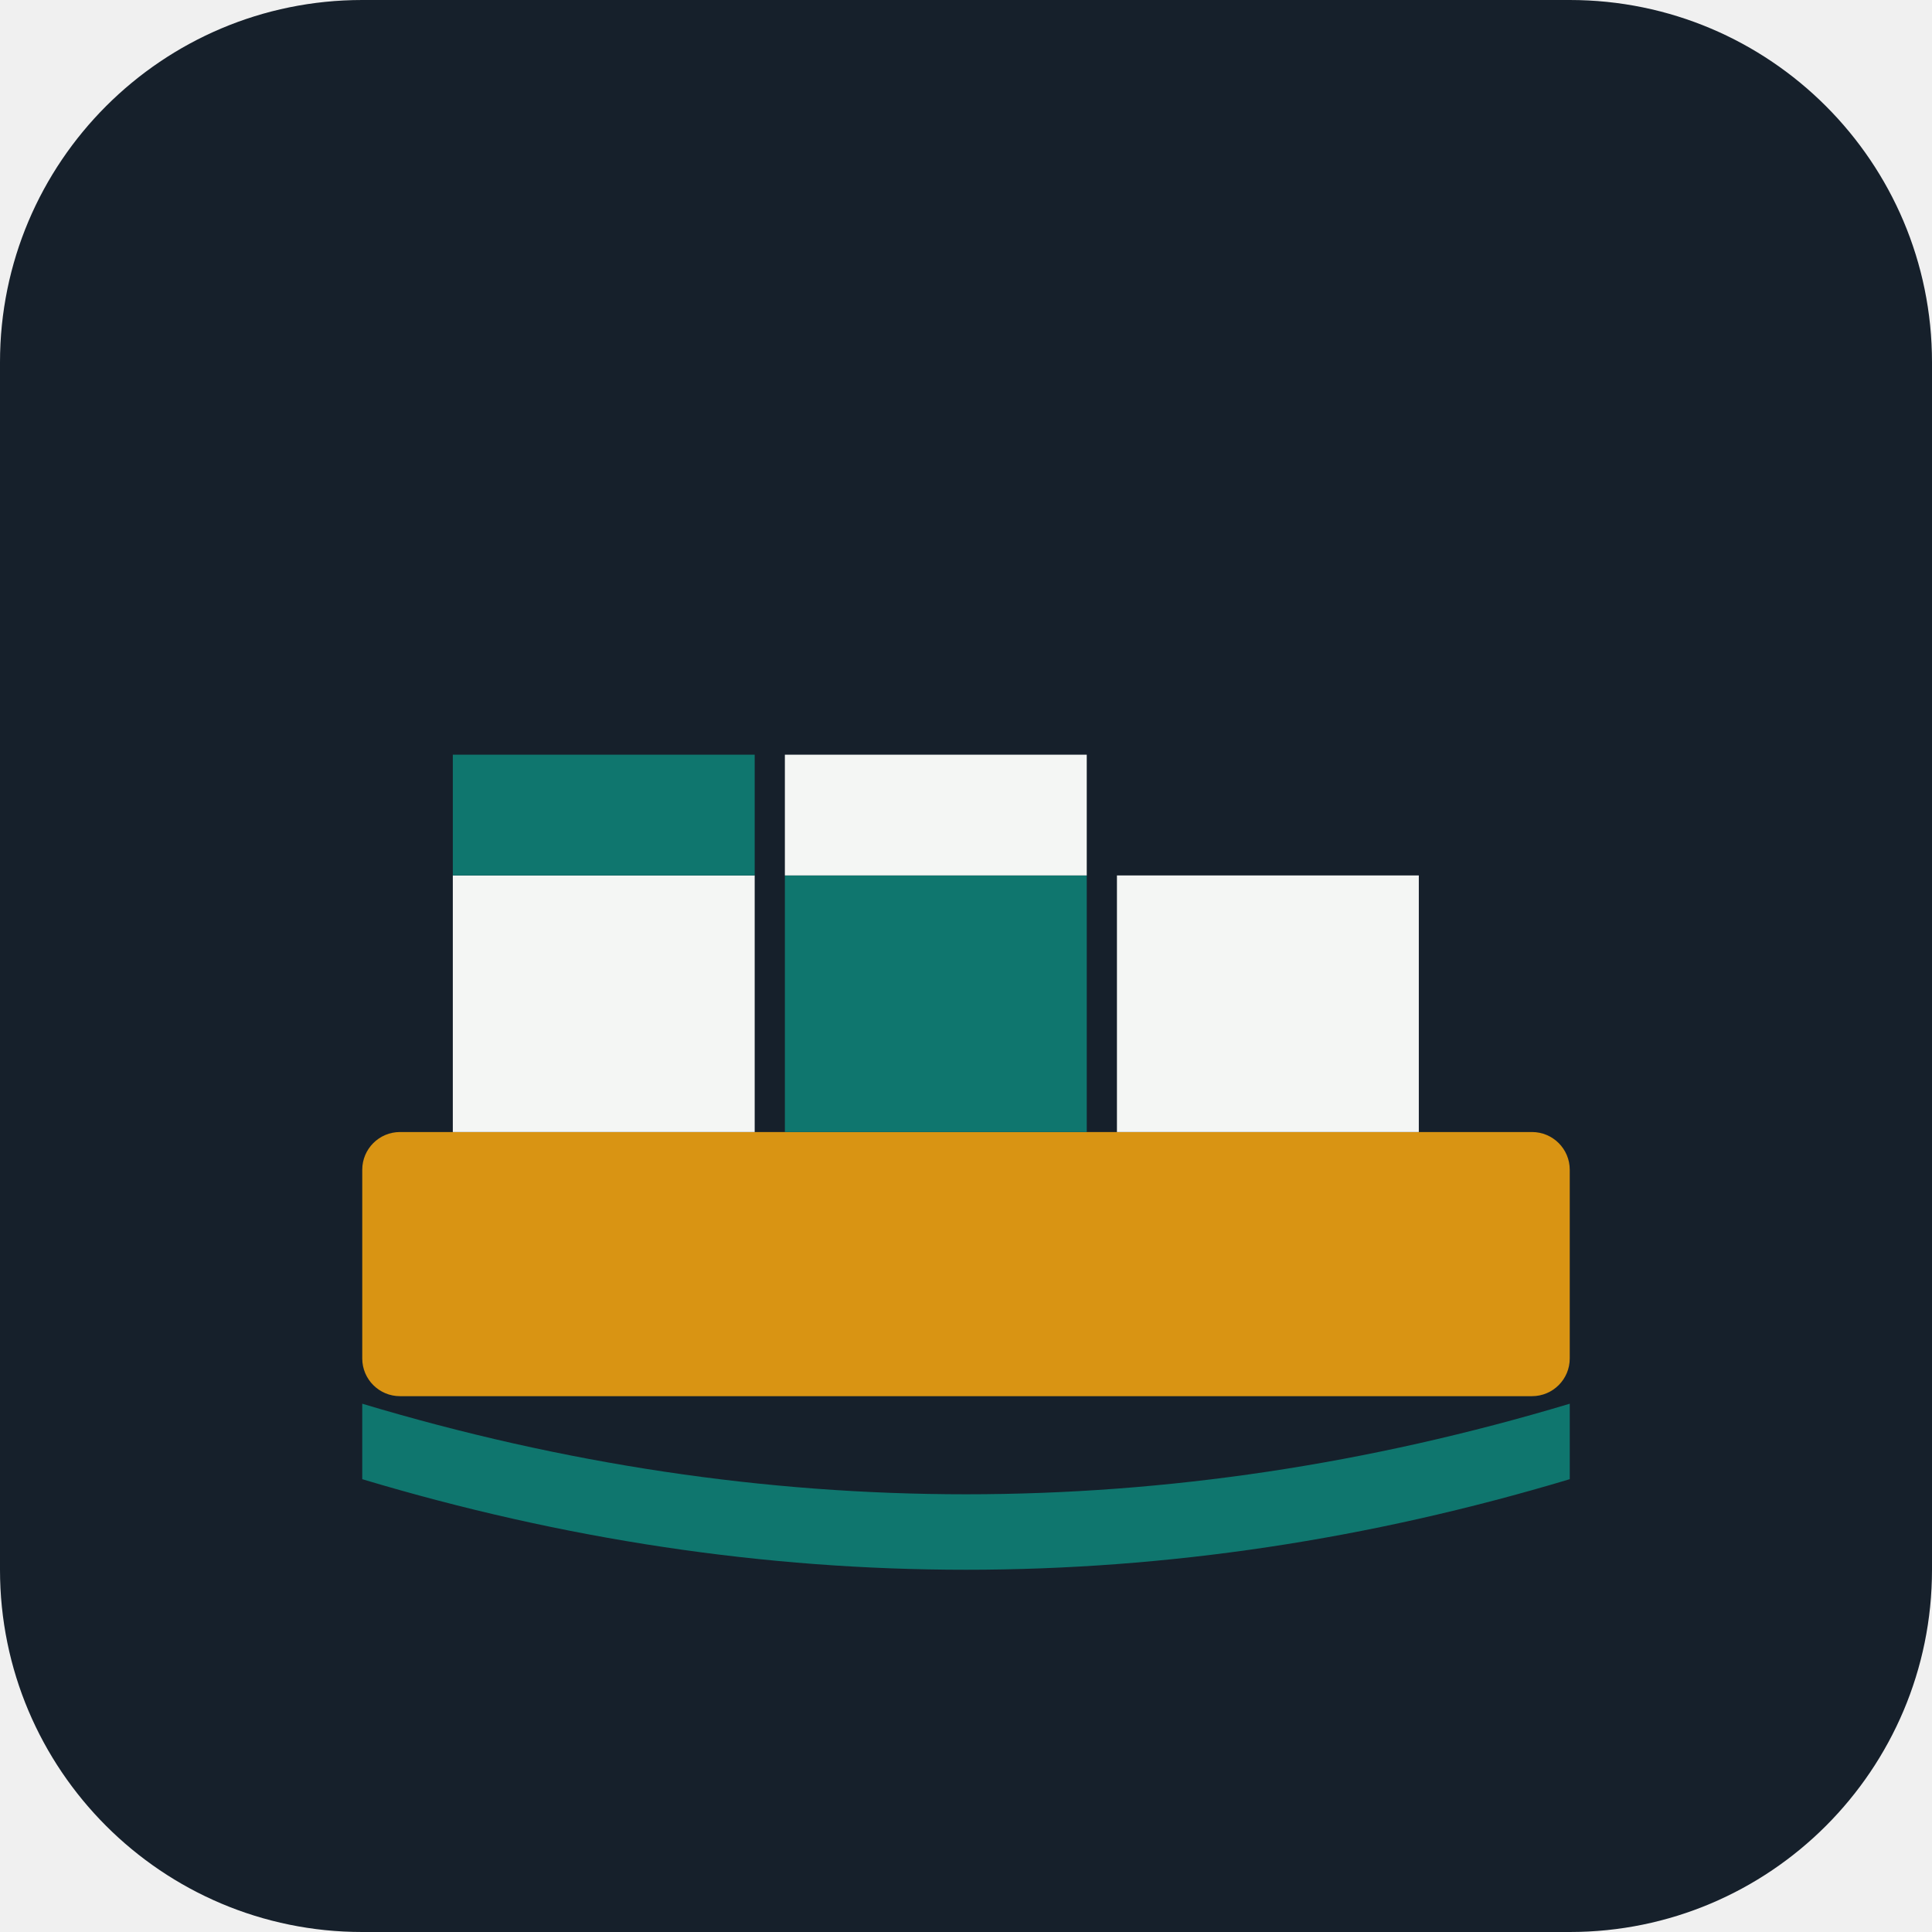
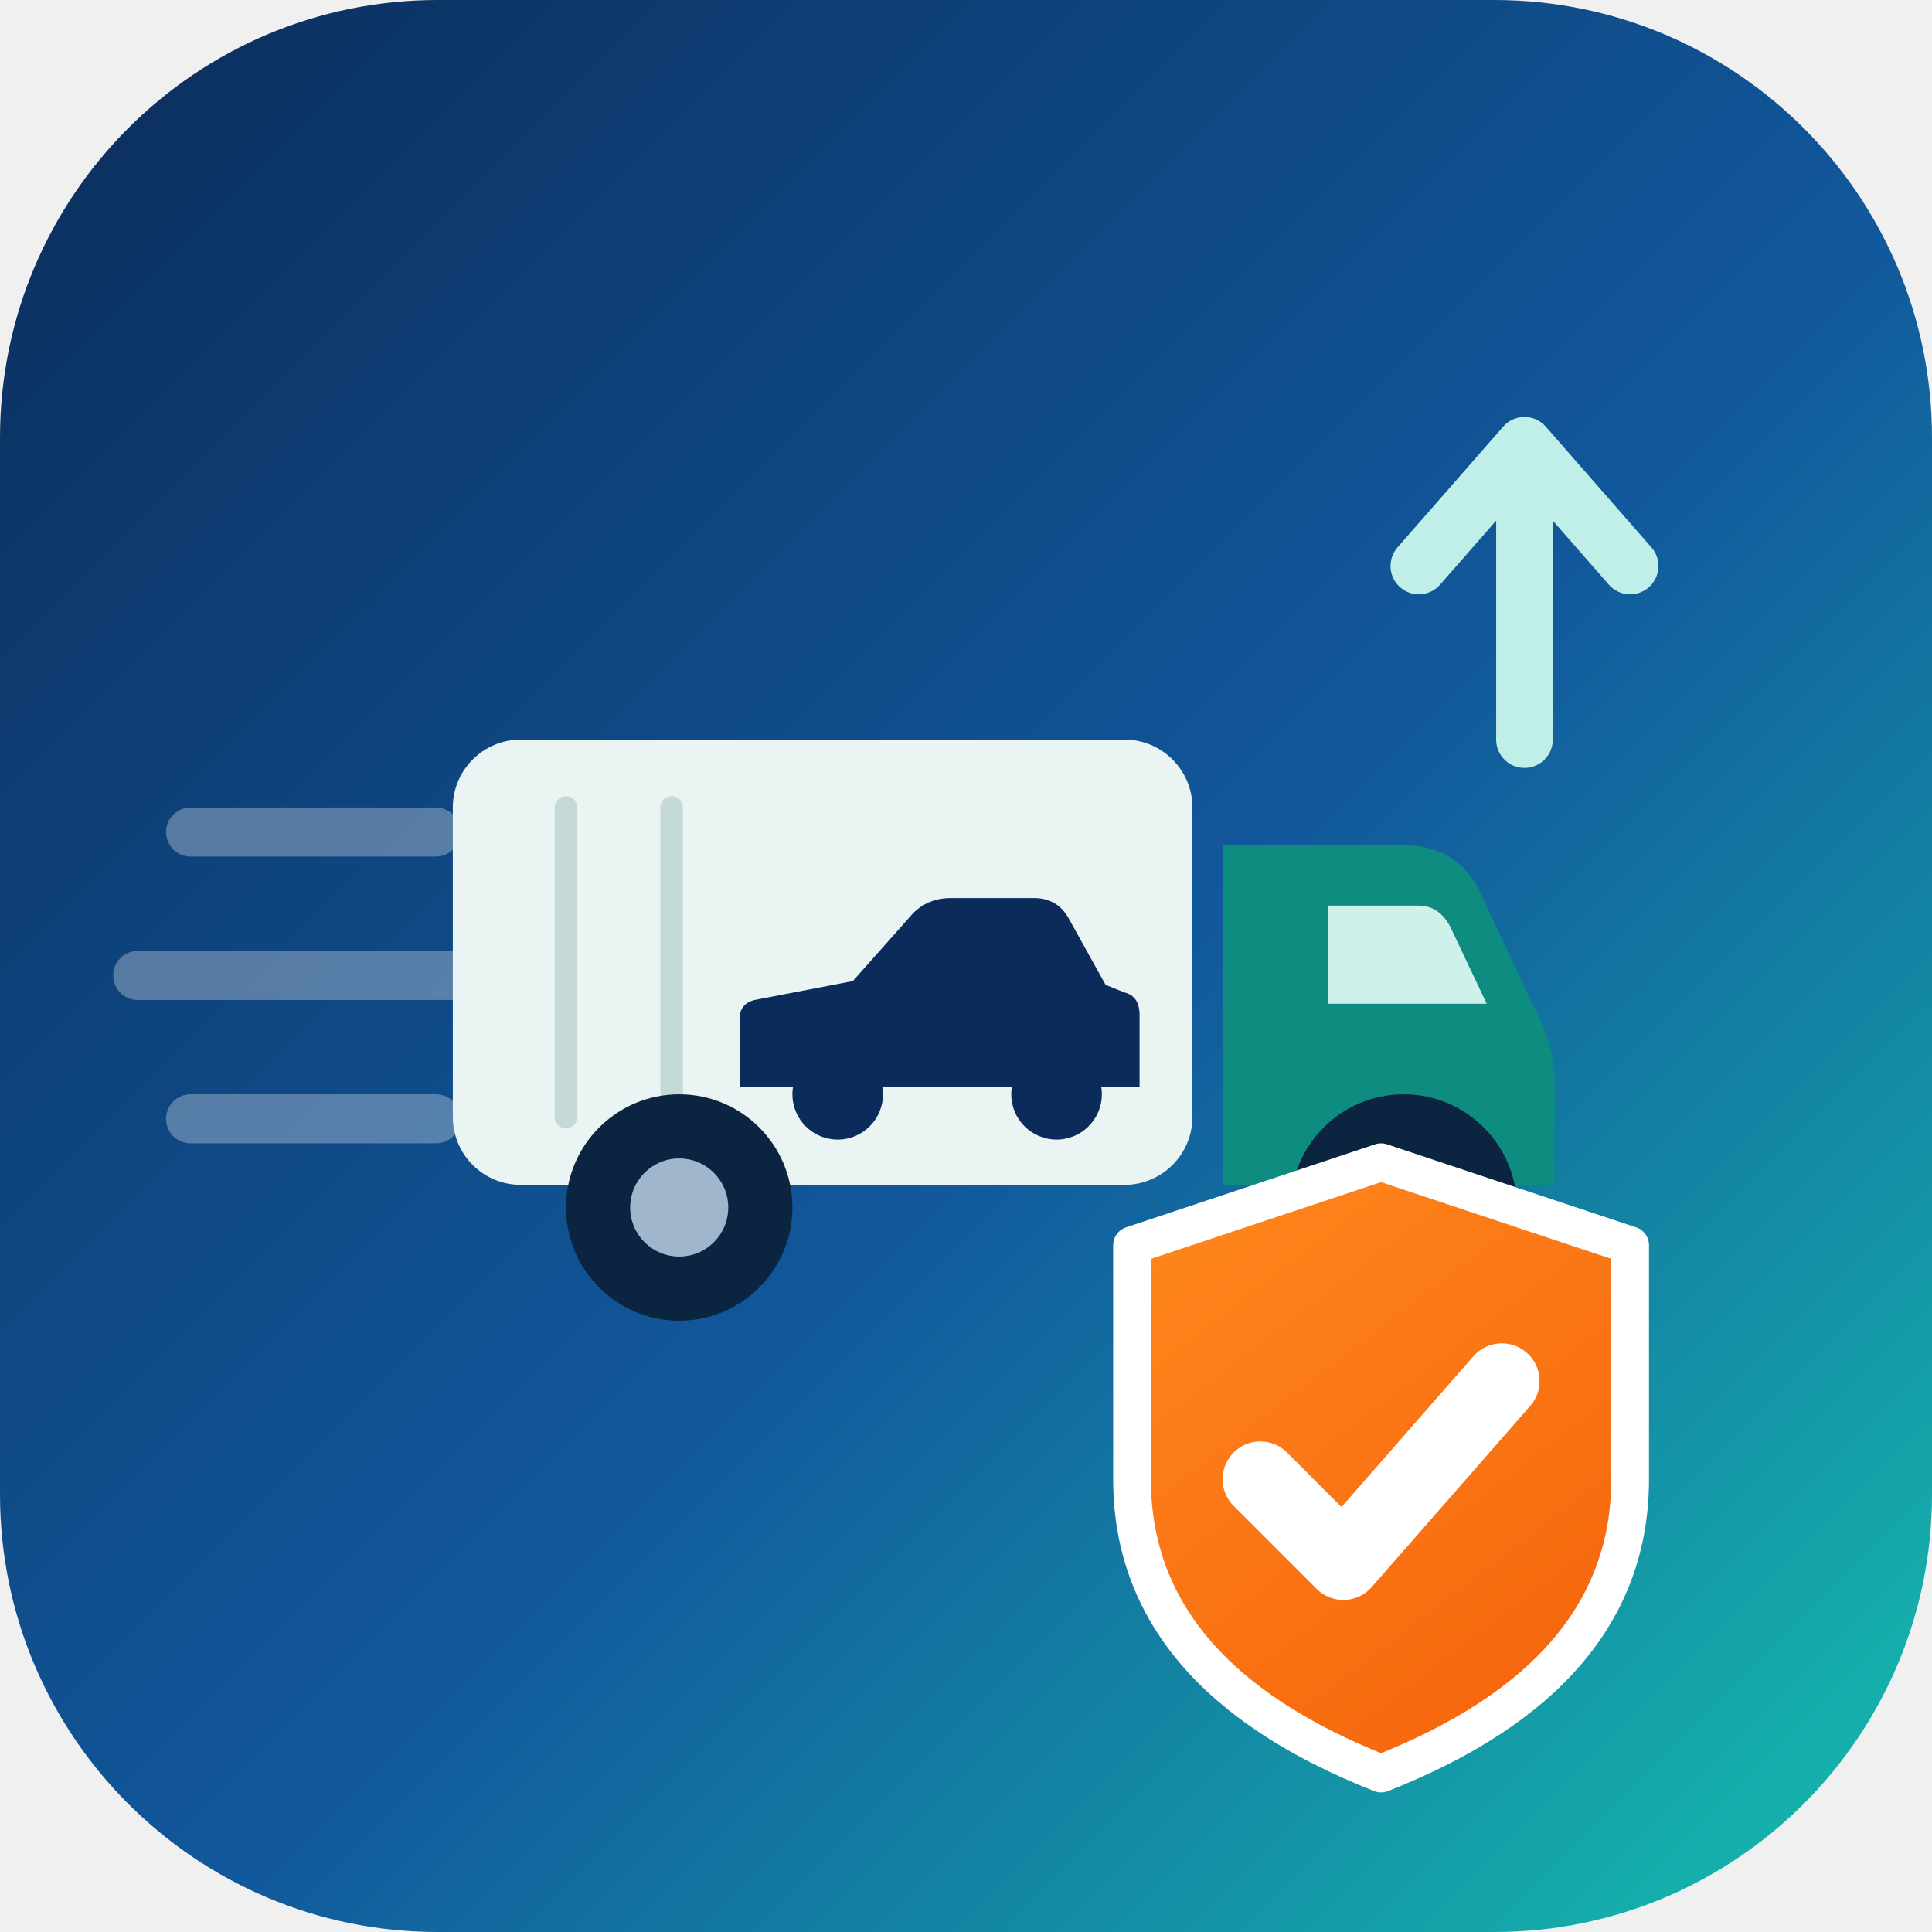
- <svg xmlns="http://www.w3.org/2000/svg" viewBox="0 0 512 512">
-   <rect width="512" height="512" rx="96" fill="#16202b" />
-   <rect x="96" y="300" width="320" height="70" rx="10" fill="#d99413" />
-   <rect x="120" y="232" width="80" height="68" fill="#f4f6f4" />
-   <rect x="208" y="232" width="80" height="68" fill="#0f766e" />
-   <rect x="296" y="232" width="80" height="68" fill="#f4f6f4" />
-   <rect x="120" y="200" width="80" height="32" fill="#0f766e" />
-   <rect x="208" y="200" width="80" height="32" fill="#f4f6f4" />
-   <path d="M96 372 Q256 420 416 372 L416 392 Q256 440 96 392 Z" fill="#0f766e" />
+ <svg xmlns="http://www.w3.org/2000/svg" viewBox="0 0 512 512" role="img" aria-label="Vehicle import delivery, verified">
+   <defs>
+     <linearGradient id="bg" x1="0" y1="0" x2="512" y2="512" gradientUnits="userSpaceOnUse">
+       <stop offset="0" stop-color="#0B2C5A" />
+       <stop offset="0.55" stop-color="#11589C" />
+       <stop offset="1" stop-color="#16C0AE" />
+     </linearGradient>
+     <linearGradient id="shield" x1="300" y1="300" x2="430" y2="470" gradientUnits="userSpaceOnUse">
+       <stop offset="0" stop-color="#FF8A1E" />
+       <stop offset="1" stop-color="#F5610B" />
+     </linearGradient>
+   </defs>
+   <rect width="512" height="512" rx="116" fill="url(#bg)" />
+   <g fill="#FFFFFF" opacity="0.30">
+     <rect x="44" y="214" width="78" height="13" rx="6.5" />
+     <rect x="30" y="252" width="104" height="13" rx="6.5" />
+     <rect x="44" y="290" width="78" height="13" rx="6.5" />
+   </g>
+   <g stroke="#BFEFE8" stroke-width="15" stroke-linecap="round" stroke-linejoin="round" fill="none">
+     <path d="M404 196 V120" />
+     <path d="M376 150 L404 118 L432 150" />
+   </g>
+   <g>
+     <rect x="120" y="196" width="196" height="118" rx="18" fill="#EAF4F3" />
+     <g stroke="#C5D9D7" stroke-width="6" stroke-linecap="round">
+       <path d="M150 214 V296" />
+       <path d="M178 214 V296" />
+     </g>
+     <path d="M196 288              L196 270              Q196 266 200 265              L226 260              L242 242              Q246 238 252 238              L274 238              Q280 238 283 243              L293 261              L298 263              Q302 264 302 269              L302 288 Z" fill="#0B2C5A" />
+     <circle cx="222" cy="290" r="12" fill="#0B2C5A" />
+     <circle cx="280" cy="290" r="12" fill="#0B2C5A" />
+     <path d="M324 224              L372 224              Q386 224 392 236              L408 270              Q412 278 412 288              L412 314              L324 314 Z" fill="#0E8C80" />
+     <path d="M352 240 L376 240 Q382 240 385 247 L394 266 L352 266 Z" fill="#CFF1EC" />
+     <g>
+       <circle cx="180" cy="320" r="30" fill="#0B2540" />
+       <circle cx="180" cy="320" r="13" fill="#9FB6CC" />
+       <circle cx="372" cy="320" r="30" fill="#0B2540" />
+       <circle cx="372" cy="320" r="13" fill="#9FB6CC" />
+     </g>
+   </g>
+   <g>
+     <path d="M366 308              L432 330              V392              Q432 444 366 470              Q300 444 300 392              V330 Z" fill="url(#shield)" stroke="#FFFFFF" stroke-width="10" stroke-linejoin="round" />
+     <path d="M334 392 L356 414 L398 366" fill="none" stroke="#FFFFFF" stroke-width="20" stroke-linecap="round" stroke-linejoin="round" />
+   </g>
</svg>
